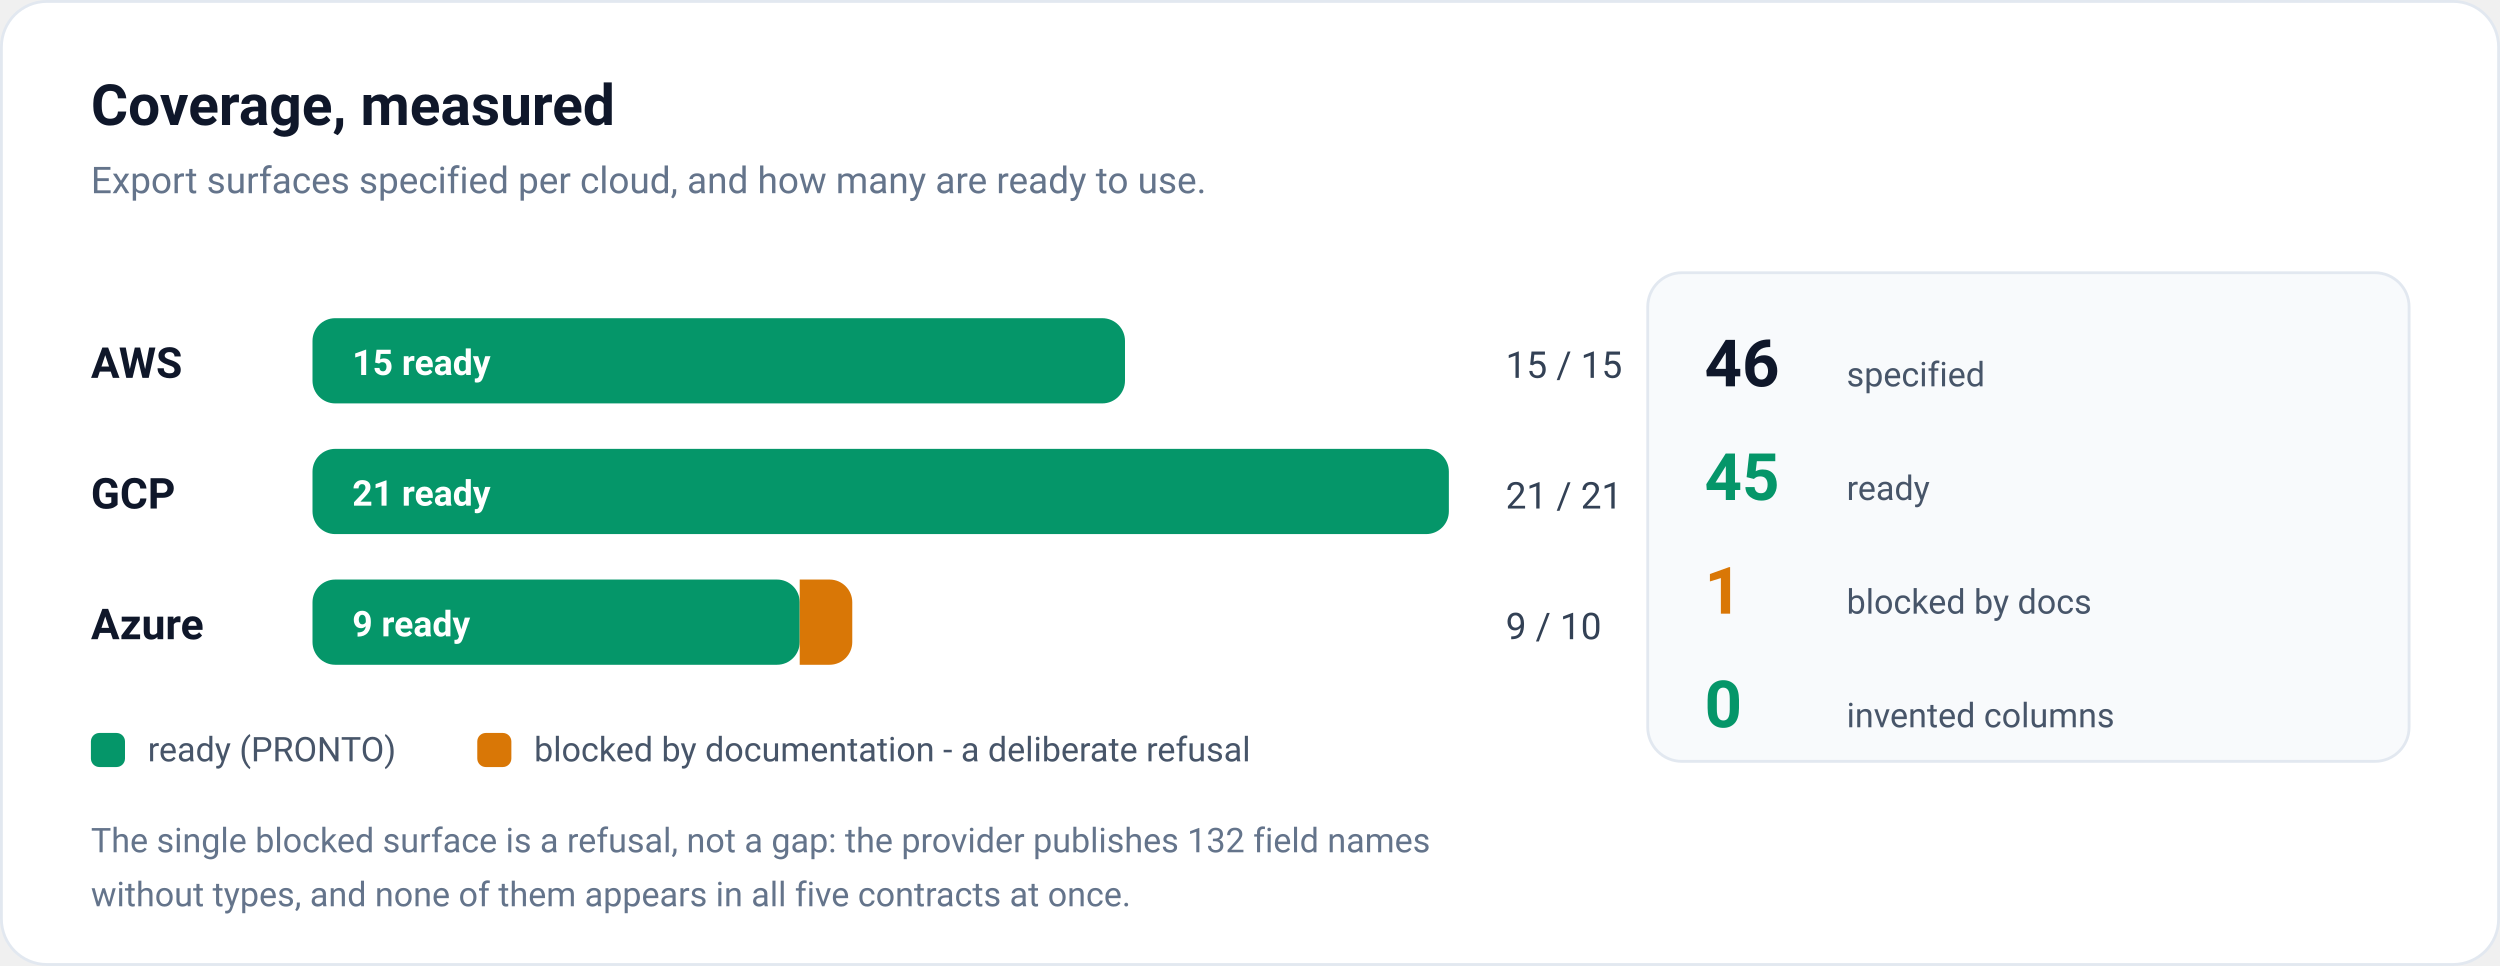
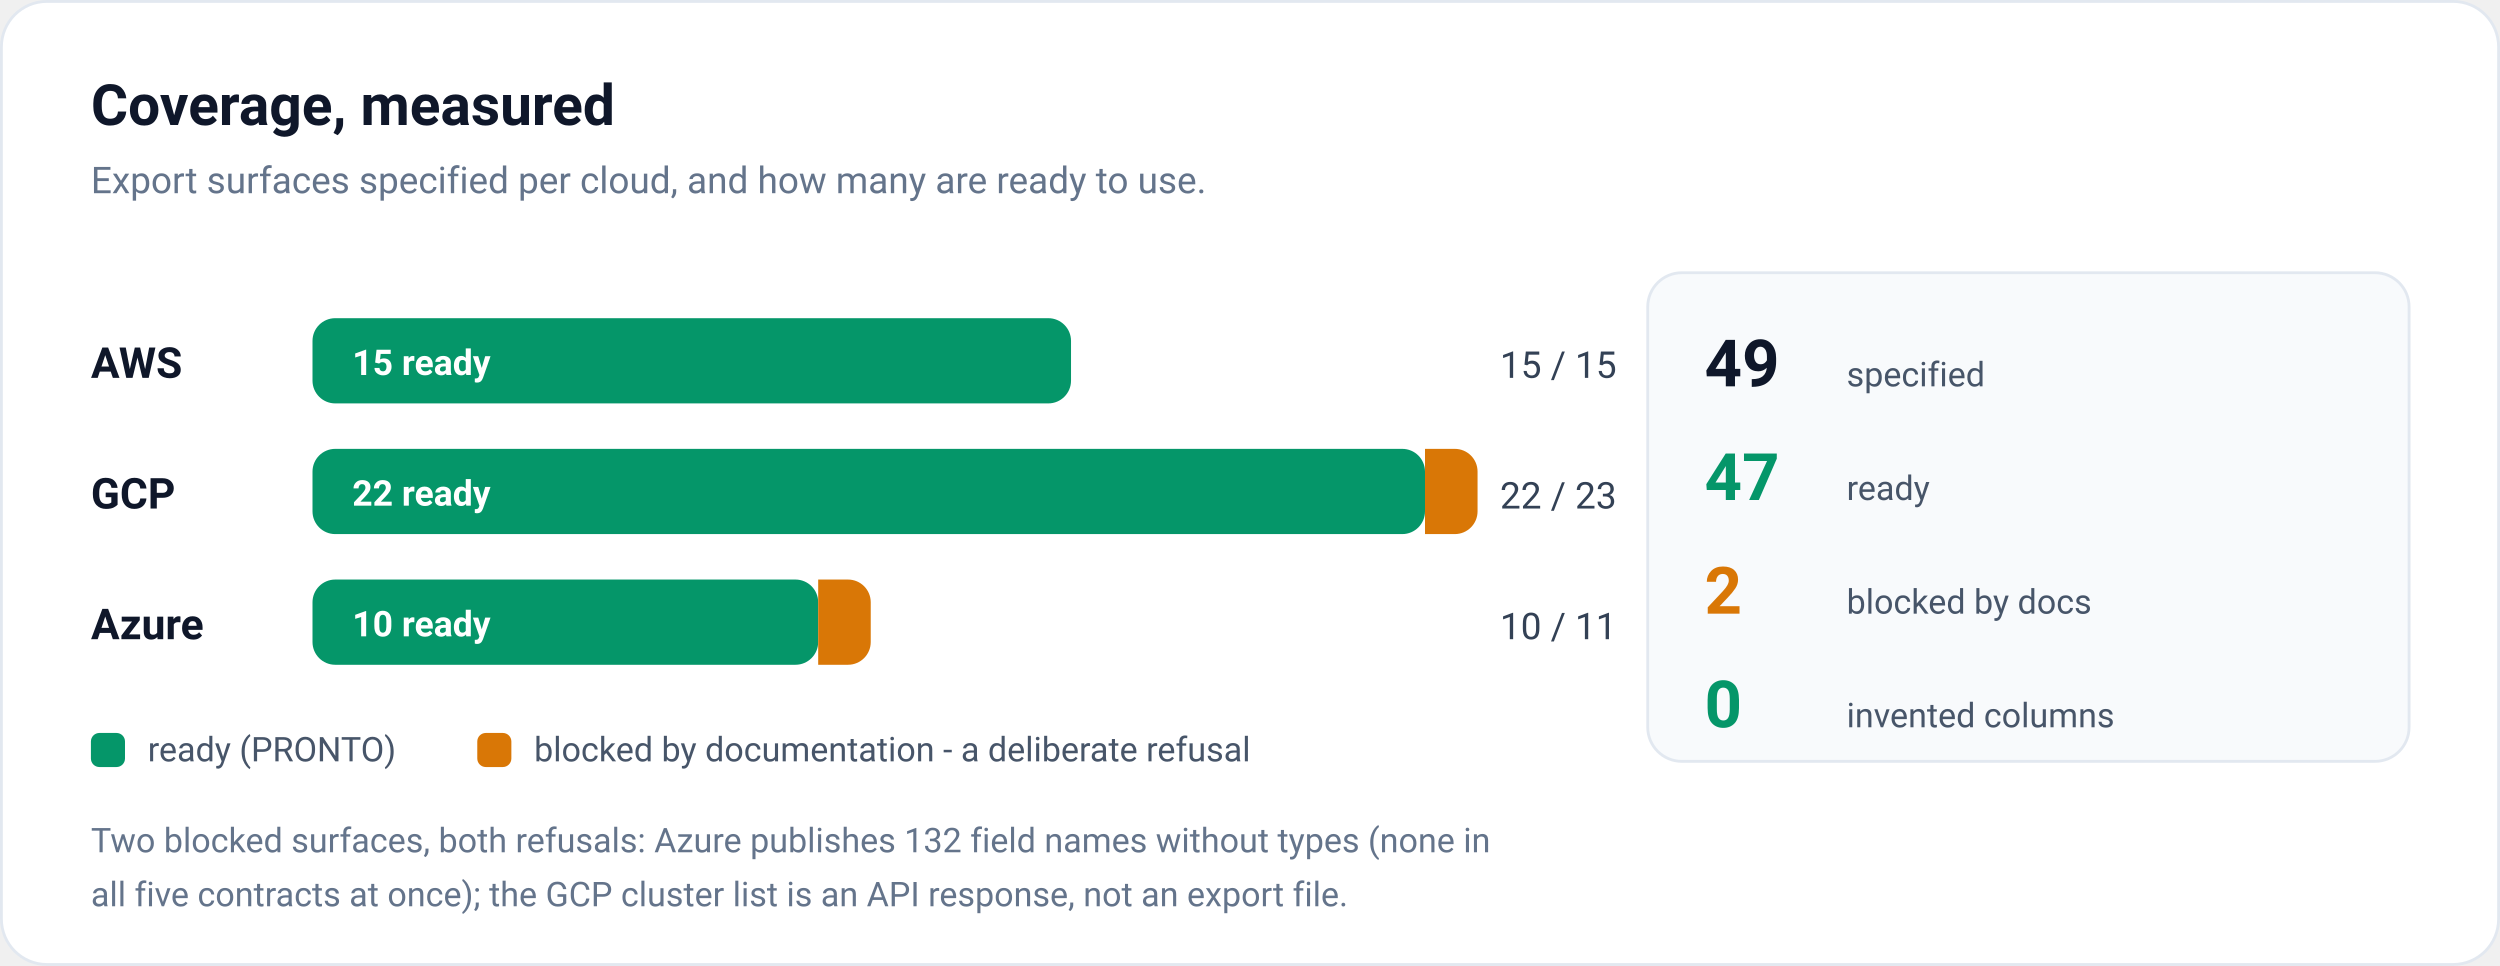
- <svg xmlns="http://www.w3.org/2000/svg" width="880" height="340" viewBox="0 0 880 340" role="img" aria-label="Coverage: 46 export surfaces specified, 45 ready, 1 blocked by documentation, 0 invented columns. AWS 15 of 15, GCP 21 of 21, Azure 9 of 10.">
+ <svg xmlns="http://www.w3.org/2000/svg" width="880" height="340" viewBox="0 0 880 340" role="img" aria-label="Coverage: 49 export surfaces specified, 47 ready, 2 blocked by documentation, 0 invented columns. AWS 15 of 15, GCP 22 of 23, Azure 10 of 11.">
  <rect x="0.5" y="0.5" width="879" height="339" rx="16" fill="#FFFFFF" stroke="#E2E8F0" />
  <text x="32" y="44" font-family="-apple-system,BlinkMacSystemFont,'Segoe UI',Roboto,Helvetica,Arial,sans-serif" font-size="20" font-weight="700" fill="#0F172A">Coverage, measured</text>
  <text x="32" y="68" font-family="-apple-system,BlinkMacSystemFont,'Segoe UI',Roboto,Helvetica,Arial,sans-serif" font-size="13" fill="#64748B">Export surfaces specified per cloud, and how many are ready to use.</text>
  <g font-family="-apple-system,BlinkMacSystemFont,'Segoe UI',Roboto,Helvetica,Arial,sans-serif" font-size="15" font-weight="700" fill="#0F172A">
    <text x="32" y="133">AWS</text>
    <text x="32" y="179">GCP</text>
    <text x="32" y="225">Azure</text>
  </g>
-   <rect x="110" y="112" width="286" height="30" rx="8" fill="#059669" />
+   <rect x="110" y="112" width="267" height="30" rx="8" fill="#059669" />
  <text x="124" y="132" font-family="-apple-system,BlinkMacSystemFont,'Segoe UI',Roboto,Helvetica,Arial,sans-serif" font-size="12.5" font-weight="700" fill="#FFFFFF">15 ready</text>
-   <text x="530" y="133" font-family="-apple-system,BlinkMacSystemFont,'Segoe UI',Roboto,Helvetica,Arial,sans-serif" font-size="13" fill="#334155">15 / 15</text>
-   <rect x="110" y="158" width="400" height="30" rx="8" fill="#059669" />
-   <text x="124" y="178" font-family="-apple-system,BlinkMacSystemFont,'Segoe UI',Roboto,Helvetica,Arial,sans-serif" font-size="12.5" font-weight="700" fill="#FFFFFF">21 ready</text>
-   <text x="530" y="179" font-family="-apple-system,BlinkMacSystemFont,'Segoe UI',Roboto,Helvetica,Arial,sans-serif" font-size="13" fill="#334155">21 / 21</text>
-   <rect x="110" y="204" width="171.5" height="30" rx="8" fill="#059669" />
-   <path d="M281.5 204 H292 a8 8 0 0 1 8 8 v14 a8 8 0 0 1 -8 8 H281.5 Z" fill="#D97706" />
-   <text x="124" y="224" font-family="-apple-system,BlinkMacSystemFont,'Segoe UI',Roboto,Helvetica,Arial,sans-serif" font-size="12.5" font-weight="700" fill="#FFFFFF">9 ready</text>
-   <text x="530" y="225" font-family="-apple-system,BlinkMacSystemFont,'Segoe UI',Roboto,Helvetica,Arial,sans-serif" font-size="13" fill="#334155">9 / 10</text>
+   <text x="528" y="133" font-family="-apple-system,BlinkMacSystemFont,'Segoe UI',Roboto,Helvetica,Arial,sans-serif" font-size="13" fill="#334155">15 / 15</text>
+   <rect x="110" y="158" width="391.6" height="30" rx="8" fill="#059669" />
+   <path d="M501.6 158 H512.1 a8 8 0 0 1 8 8 v14 a8 8 0 0 1 -8 8 H501.6 Z" fill="#D97706" />
+   <text x="124" y="178" font-family="-apple-system,BlinkMacSystemFont,'Segoe UI',Roboto,Helvetica,Arial,sans-serif" font-size="12.5" font-weight="700" fill="#FFFFFF">22 ready</text>
+   <text x="528" y="179" font-family="-apple-system,BlinkMacSystemFont,'Segoe UI',Roboto,Helvetica,Arial,sans-serif" font-size="13" fill="#334155">22 / 23</text>
+   <rect x="110" y="204" width="178" height="30" rx="8" fill="#059669" />
+   <path d="M288 204 H298.5 a8 8 0 0 1 8 8 v14 a8 8 0 0 1 -8 8 H288 Z" fill="#D97706" />
+   <text x="124" y="224" font-family="-apple-system,BlinkMacSystemFont,'Segoe UI',Roboto,Helvetica,Arial,sans-serif" font-size="12.5" font-weight="700" fill="#FFFFFF">10 ready</text>
+   <text x="528" y="225" font-family="-apple-system,BlinkMacSystemFont,'Segoe UI',Roboto,Helvetica,Arial,sans-serif" font-size="13" fill="#334155">10 / 11</text>
  <rect x="32" y="258" width="12" height="12" rx="3" fill="#059669" />
  <text x="52" y="268" font-family="-apple-system,BlinkMacSystemFont,'Segoe UI',Roboto,Helvetica,Arial,sans-serif" font-size="12" fill="#475569">ready (PRONTO)</text>
  <rect x="168" y="258" width="12" height="12" rx="3" fill="#D97706" />
  <text x="188" y="268" font-family="-apple-system,BlinkMacSystemFont,'Segoe UI',Roboto,Helvetica,Arial,sans-serif" font-size="12" fill="#475569">blocked by documentation - a deliberate refusal</text>
  <rect x="580" y="96" width="268" height="172" rx="12" fill="#F8FAFC" stroke="#E2E8F0" />
  <g font-family="-apple-system,BlinkMacSystemFont,'Segoe UI',Roboto,Helvetica,Arial,sans-serif">
-     <text x="600" y="136" font-size="23" font-weight="700" fill="#0F172A">46</text>
+     <text x="600" y="136" font-size="23" font-weight="700" fill="#0F172A">49</text>
    <text x="650" y="136" font-size="12" fill="#475569">specified</text>
-     <text x="600" y="176" font-size="23" font-weight="700" fill="#059669">45</text>
+     <text x="600" y="176" font-size="23" font-weight="700" fill="#059669">47</text>
    <text x="650" y="176" font-size="12" fill="#475569">ready</text>
-     <text x="600" y="216" font-size="23" font-weight="700" fill="#D97706">1</text>
+     <text x="600" y="216" font-size="23" font-weight="700" fill="#D97706">2</text>
    <text x="650" y="216" font-size="12" fill="#475569">blocked by docs</text>
    <text x="600" y="256" font-size="23" font-weight="700" fill="#059669">0</text>
    <text x="650" y="256" font-size="12" fill="#475569">invented columns</text>
  </g>
-   <text x="32" y="300" font-family="-apple-system,BlinkMacSystemFont,'Segoe UI',Roboto,Helvetica,Arial,sans-serif" font-size="12" fill="#64748B">The single blocked surface is a refusal, not a gap: the provider publishes 132 field names</text>
-   <text x="32" y="319" font-family="-apple-system,BlinkMacSystemFont,'Segoe UI',Roboto,Helvetica,Arial,sans-serif" font-size="12" fill="#64748B">without types, and none of them appears in all five contracts at once.</text>
+   <text x="32" y="300" font-family="-apple-system,BlinkMacSystemFont,'Segoe UI',Roboto,Helvetica,Arial,sans-serif" font-size="12" fill="#64748B">Two blocked surfaces, both refusals: Azure publishes 132 field names without types (none in</text>
+   <text x="32" y="319" font-family="-apple-system,BlinkMacSystemFont,'Segoe UI',Roboto,Helvetica,Arial,sans-serif" font-size="12" fill="#64748B">all five contracts at once); the GCP cluster list is an API response, not an export file.</text>
</svg>
